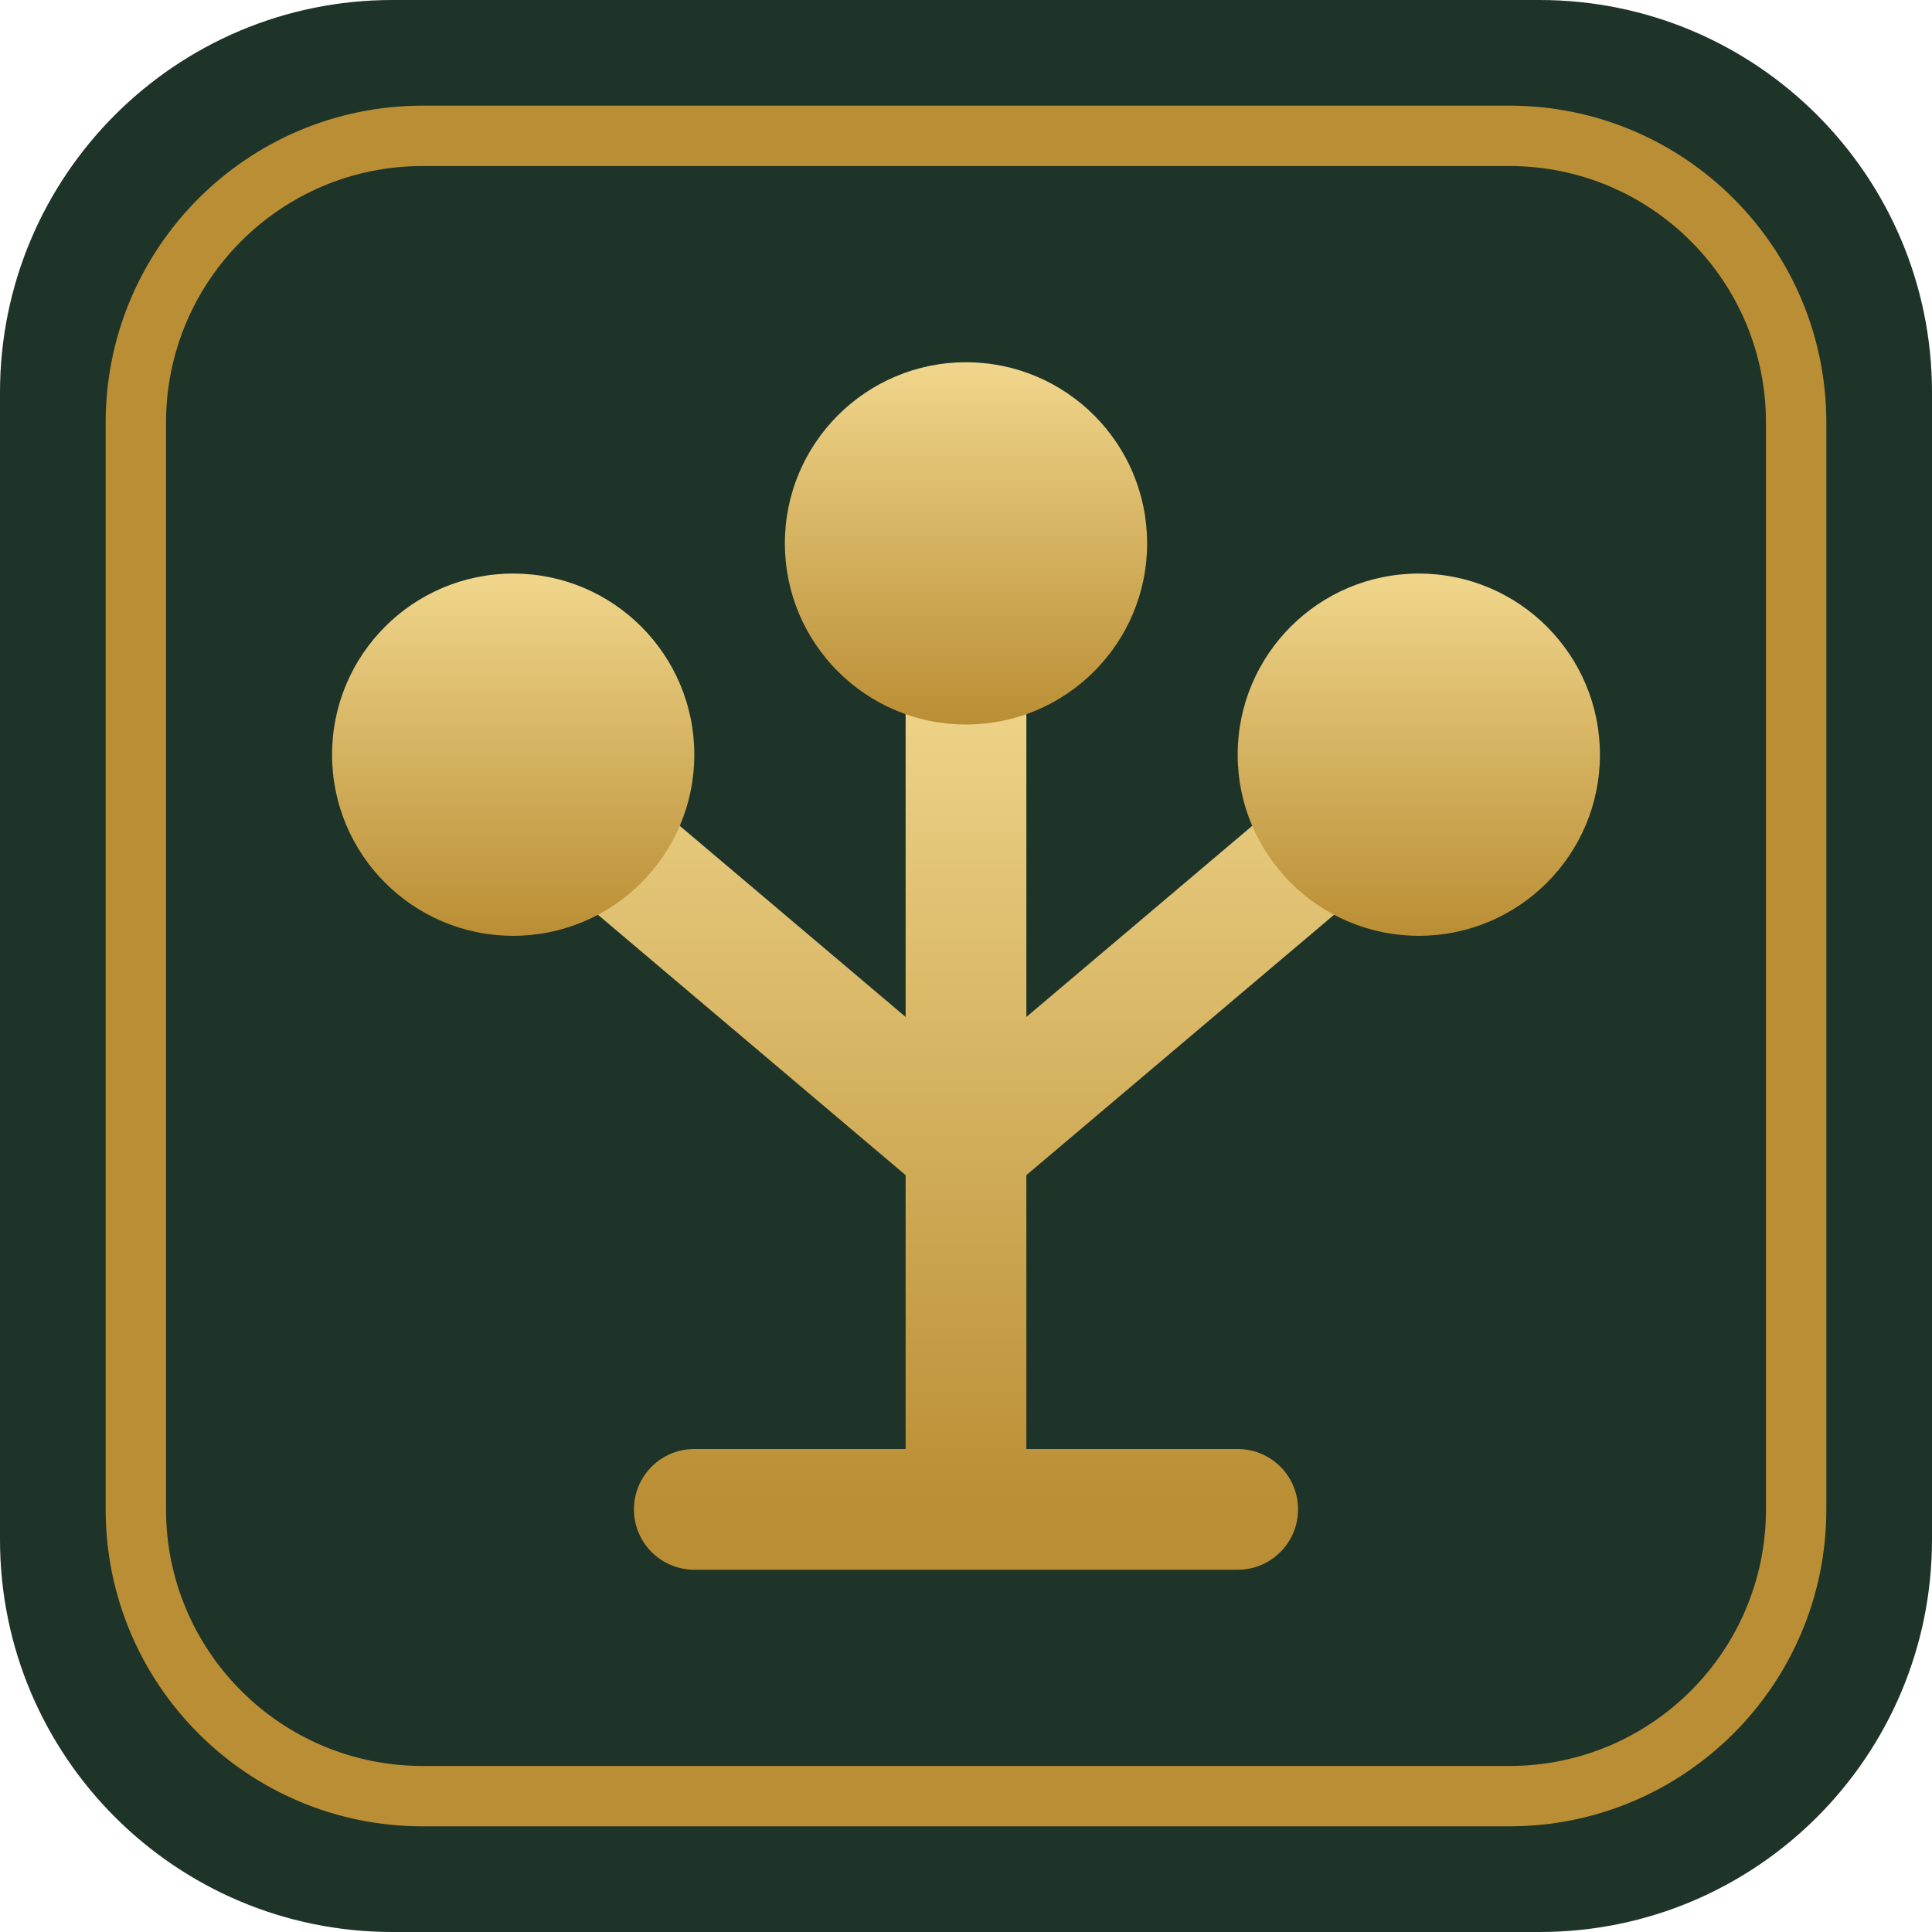
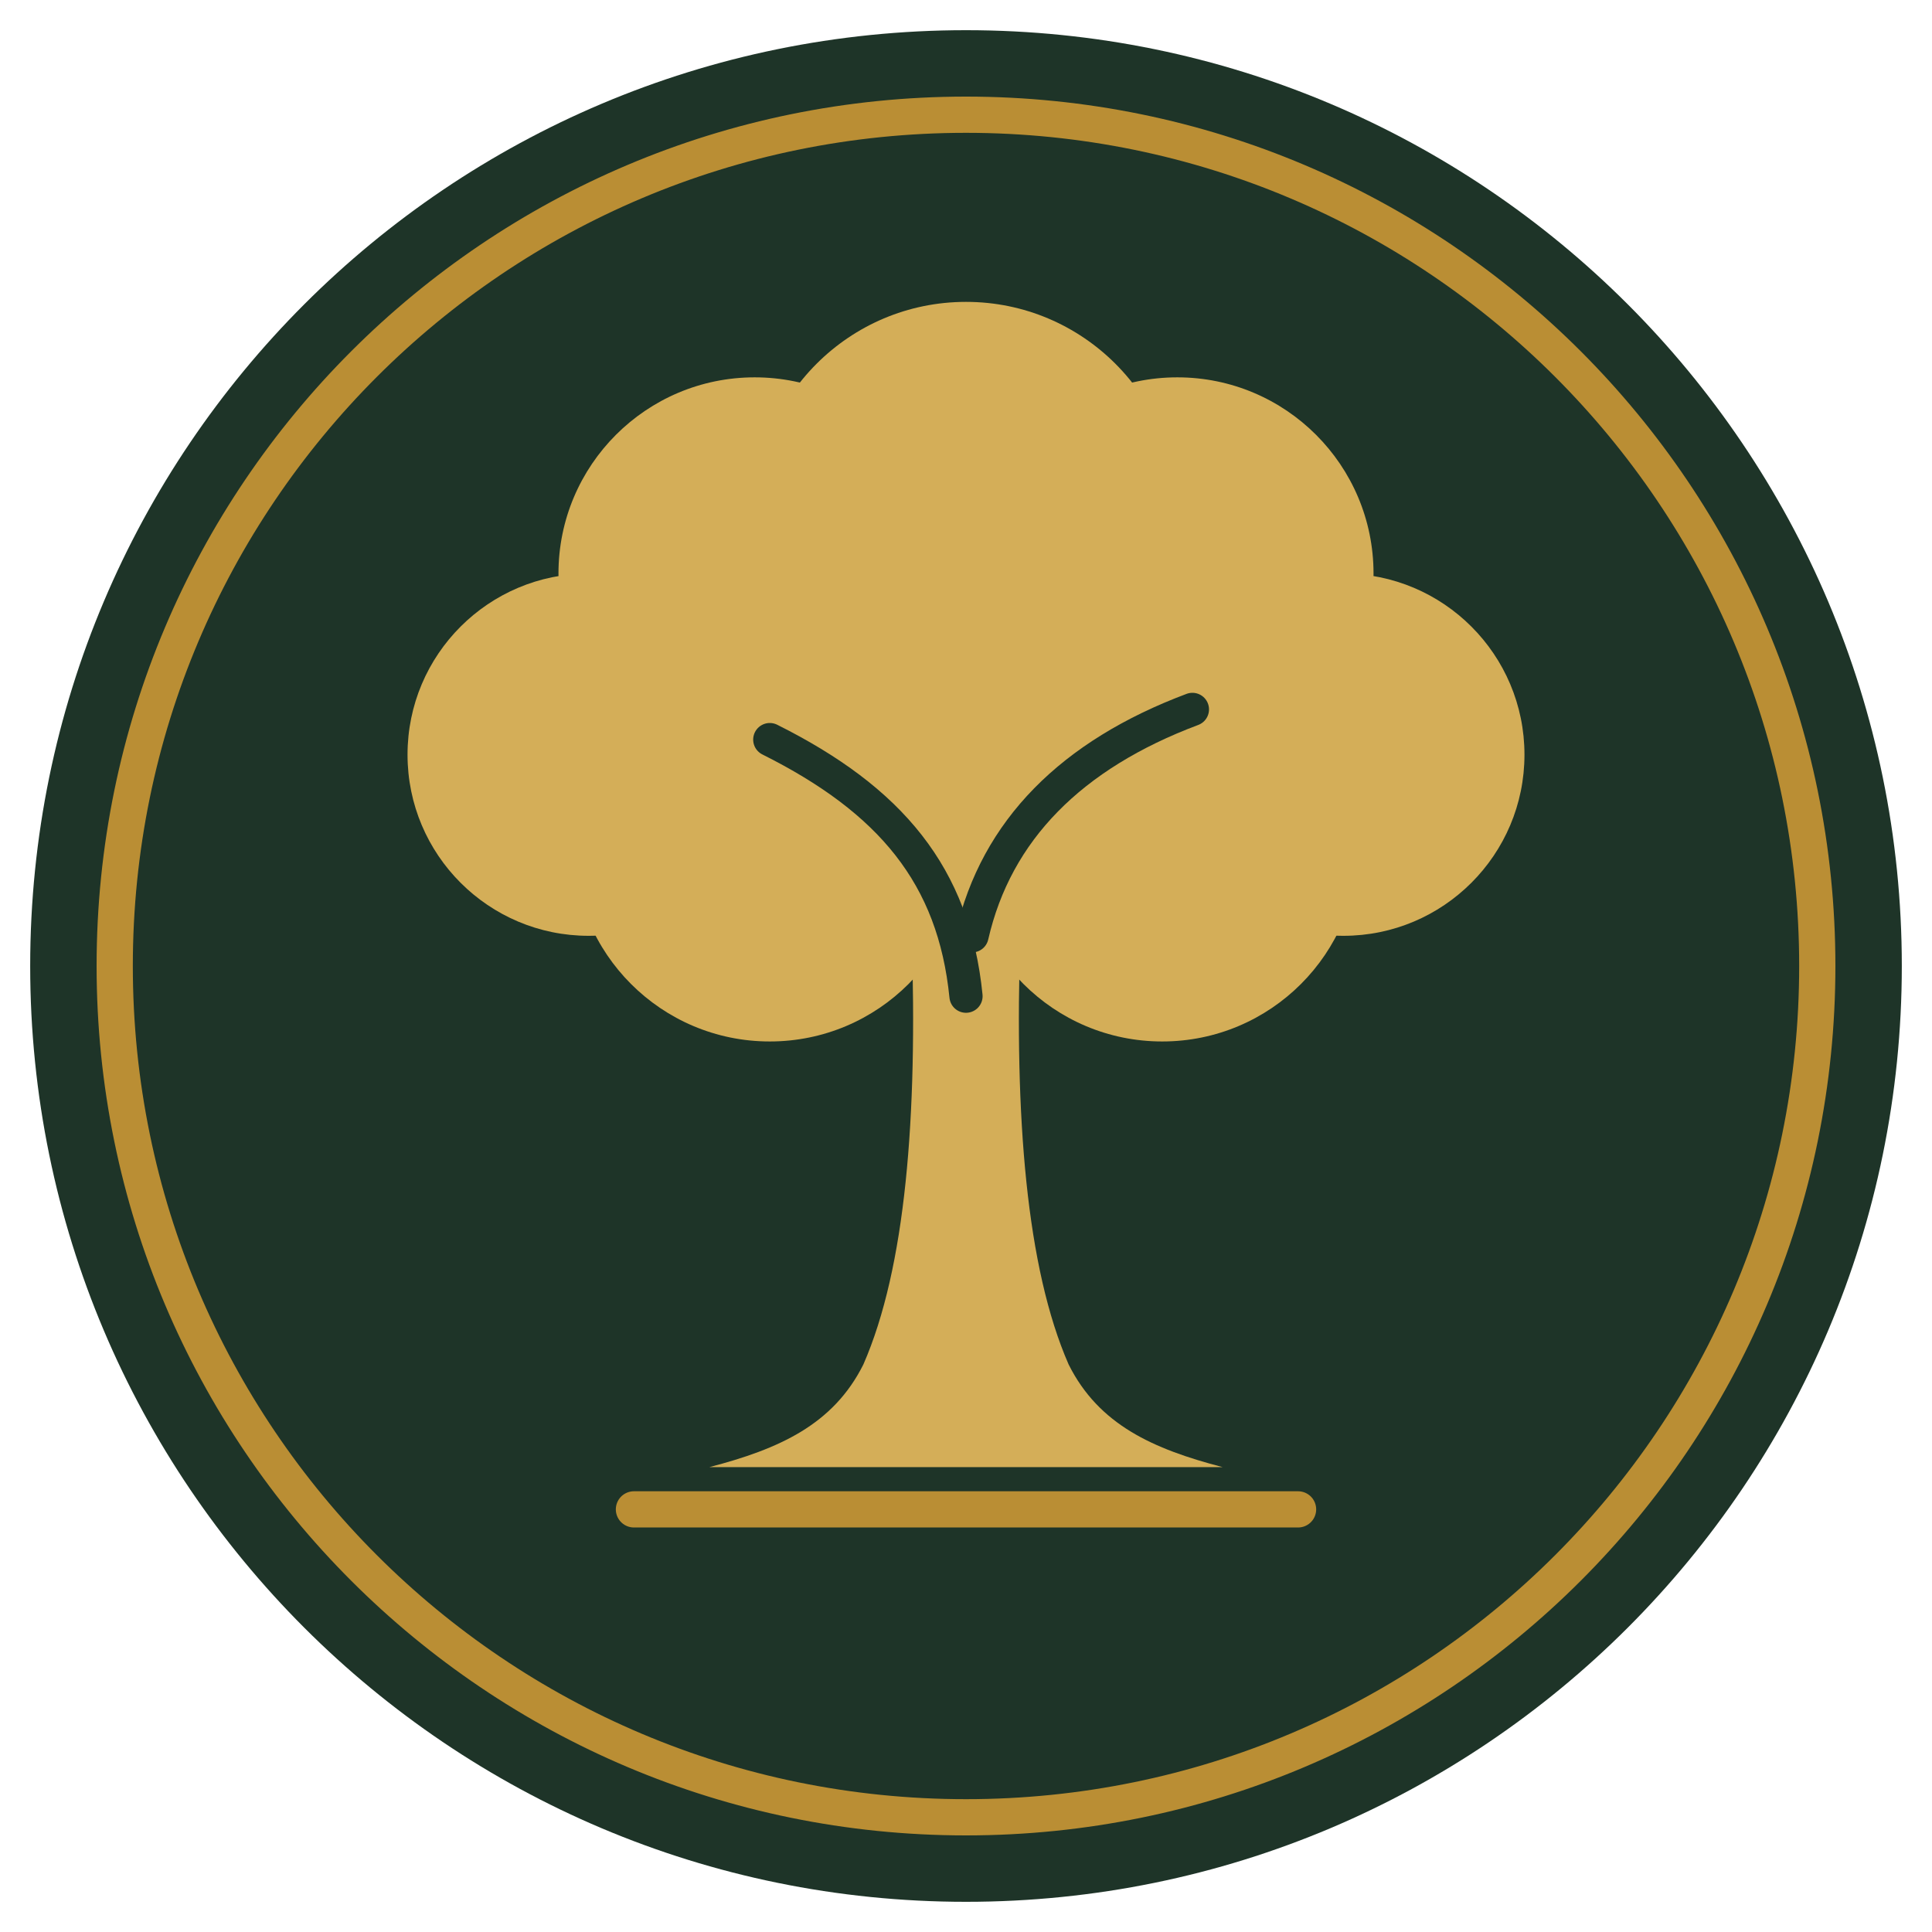
<svg xmlns="http://www.w3.org/2000/svg" viewBox="0 0 64 64">
-   <defs>
-     <linearGradient id="gold" x1="0" y1="0" x2="0" y2="1">
-       <stop offset="0" stop-color="#F0D68C" />
-       <stop offset="1" stop-color="#BA8E34" />
-     </linearGradient>
-   </defs>
-   <rect width="64" height="64" rx="13" fill="#1E3428" />
-   <rect x="4.5" y="4.5" width="55" height="55" rx="9.5" fill="none" stroke="#BA8E34" stroke-width="2" />
-   <g fill="none" stroke="url(#gold)" stroke-width="4" stroke-linecap="round" stroke-linejoin="round">
-     <path d="M32 50V22M32 38L19 27M32 38L45 27M23 50h18" />
+   <circle cx="32" cy="32" r="31" fill="#1E3428" />
+   <circle cx="32" cy="32" r="28.2" fill="none" stroke="#BA8E34" stroke-width="1.2" />
+   <g fill="#D4AE58">
+     <circle cx="32" cy="17" r="7" />
+     <circle cx="25" cy="19" r="6.5" />
+     <circle cx="39" cy="19" r="6.5" />
+     <circle cx="19.5" cy="25" r="6" />
+     <circle cx="44.5" cy="25" r="6" />
+     <circle cx="25.5" cy="28" r="6.5" />
+     <circle cx="38.5" cy="28" r="6.5" />
+     <circle cx="32" cy="24" r="8" />
+     <path d="M30.2 31 C30.4 37 30 42 28.6 45.2 C27.6 47.2 25.8 48 23.5 48.6 H40.5 C38.2 48 36.4 47.2 35.4 45.2 C34 42 33.6 37 33.8 31 Z" />
  </g>
-   <g fill="url(#gold)">
-     <circle cx="32" cy="18" r="6" />
-     <circle cx="17" cy="25" r="6" />
-     <circle cx="47" cy="25" r="6" />
+   <g fill="none" stroke="#1E3428" stroke-width="1.1" stroke-linecap="round">
+     <path d="M32 33 C31.6 29 29.5 26.5 25.5 24.5" />
+     <path d="M32.2 31 C33 27.5 35.5 25 39.5 23.5" />
  </g>
+   <path d="M21 50 H43" stroke="#BA8E34" stroke-width="1.2" stroke-linecap="round" />
</svg>
